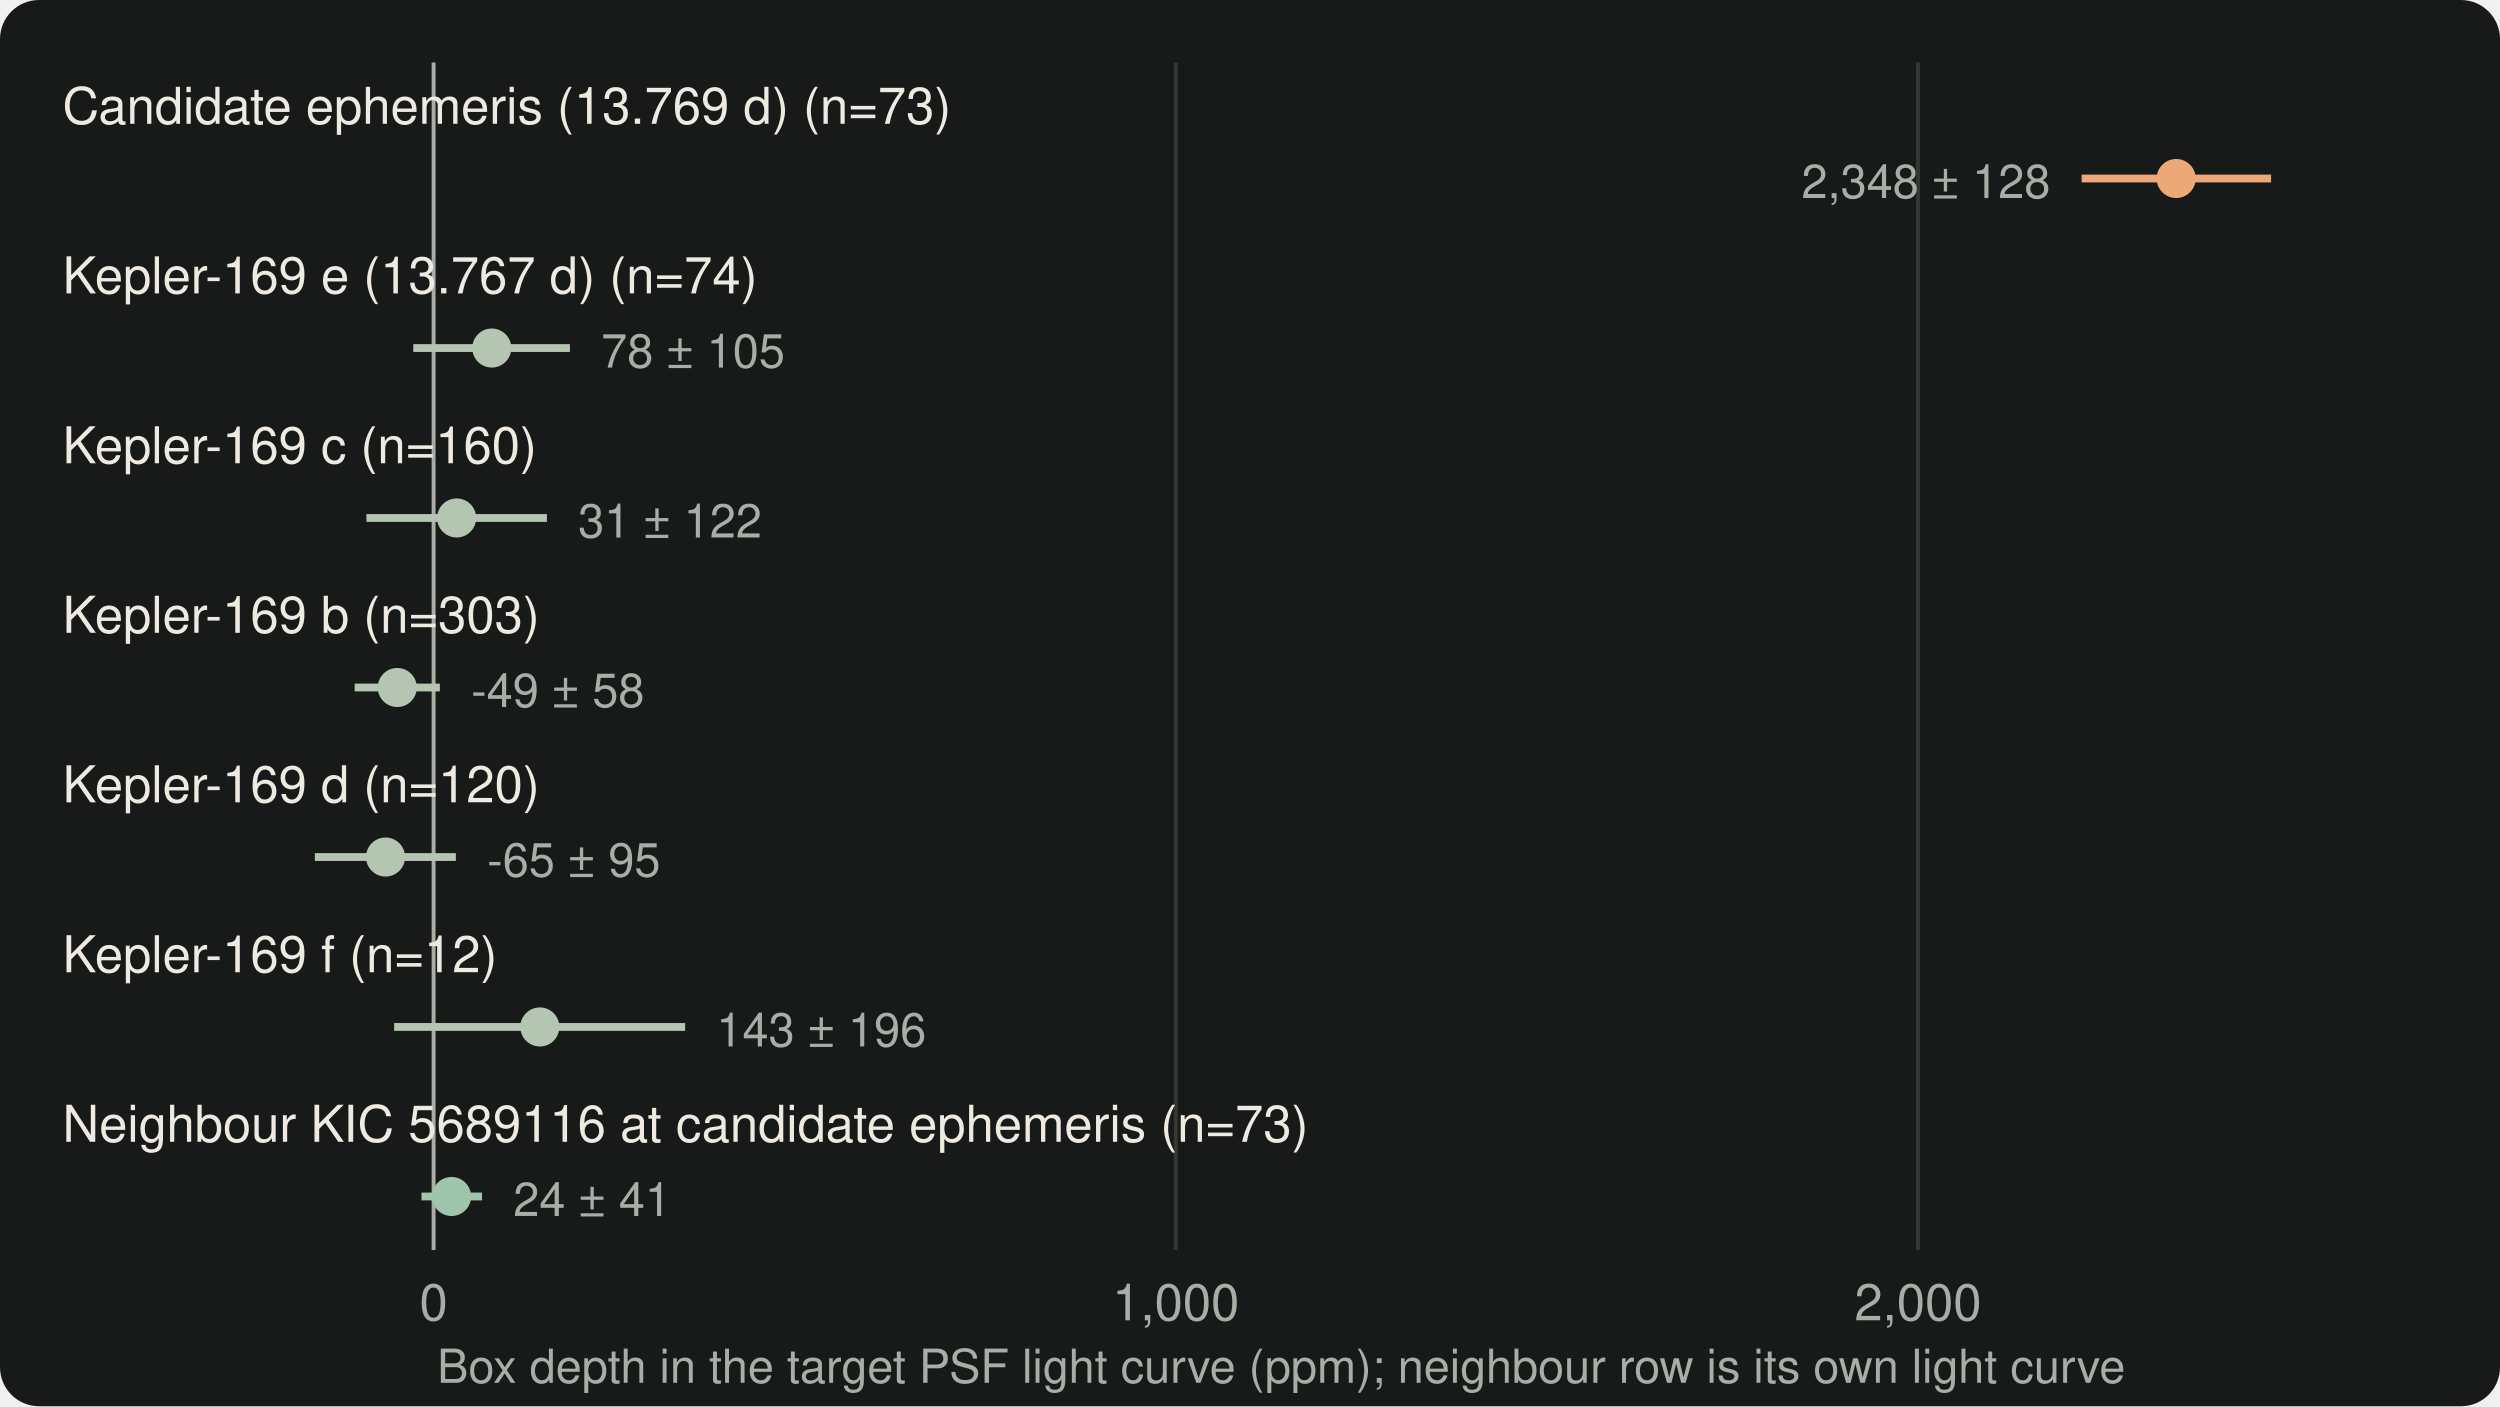
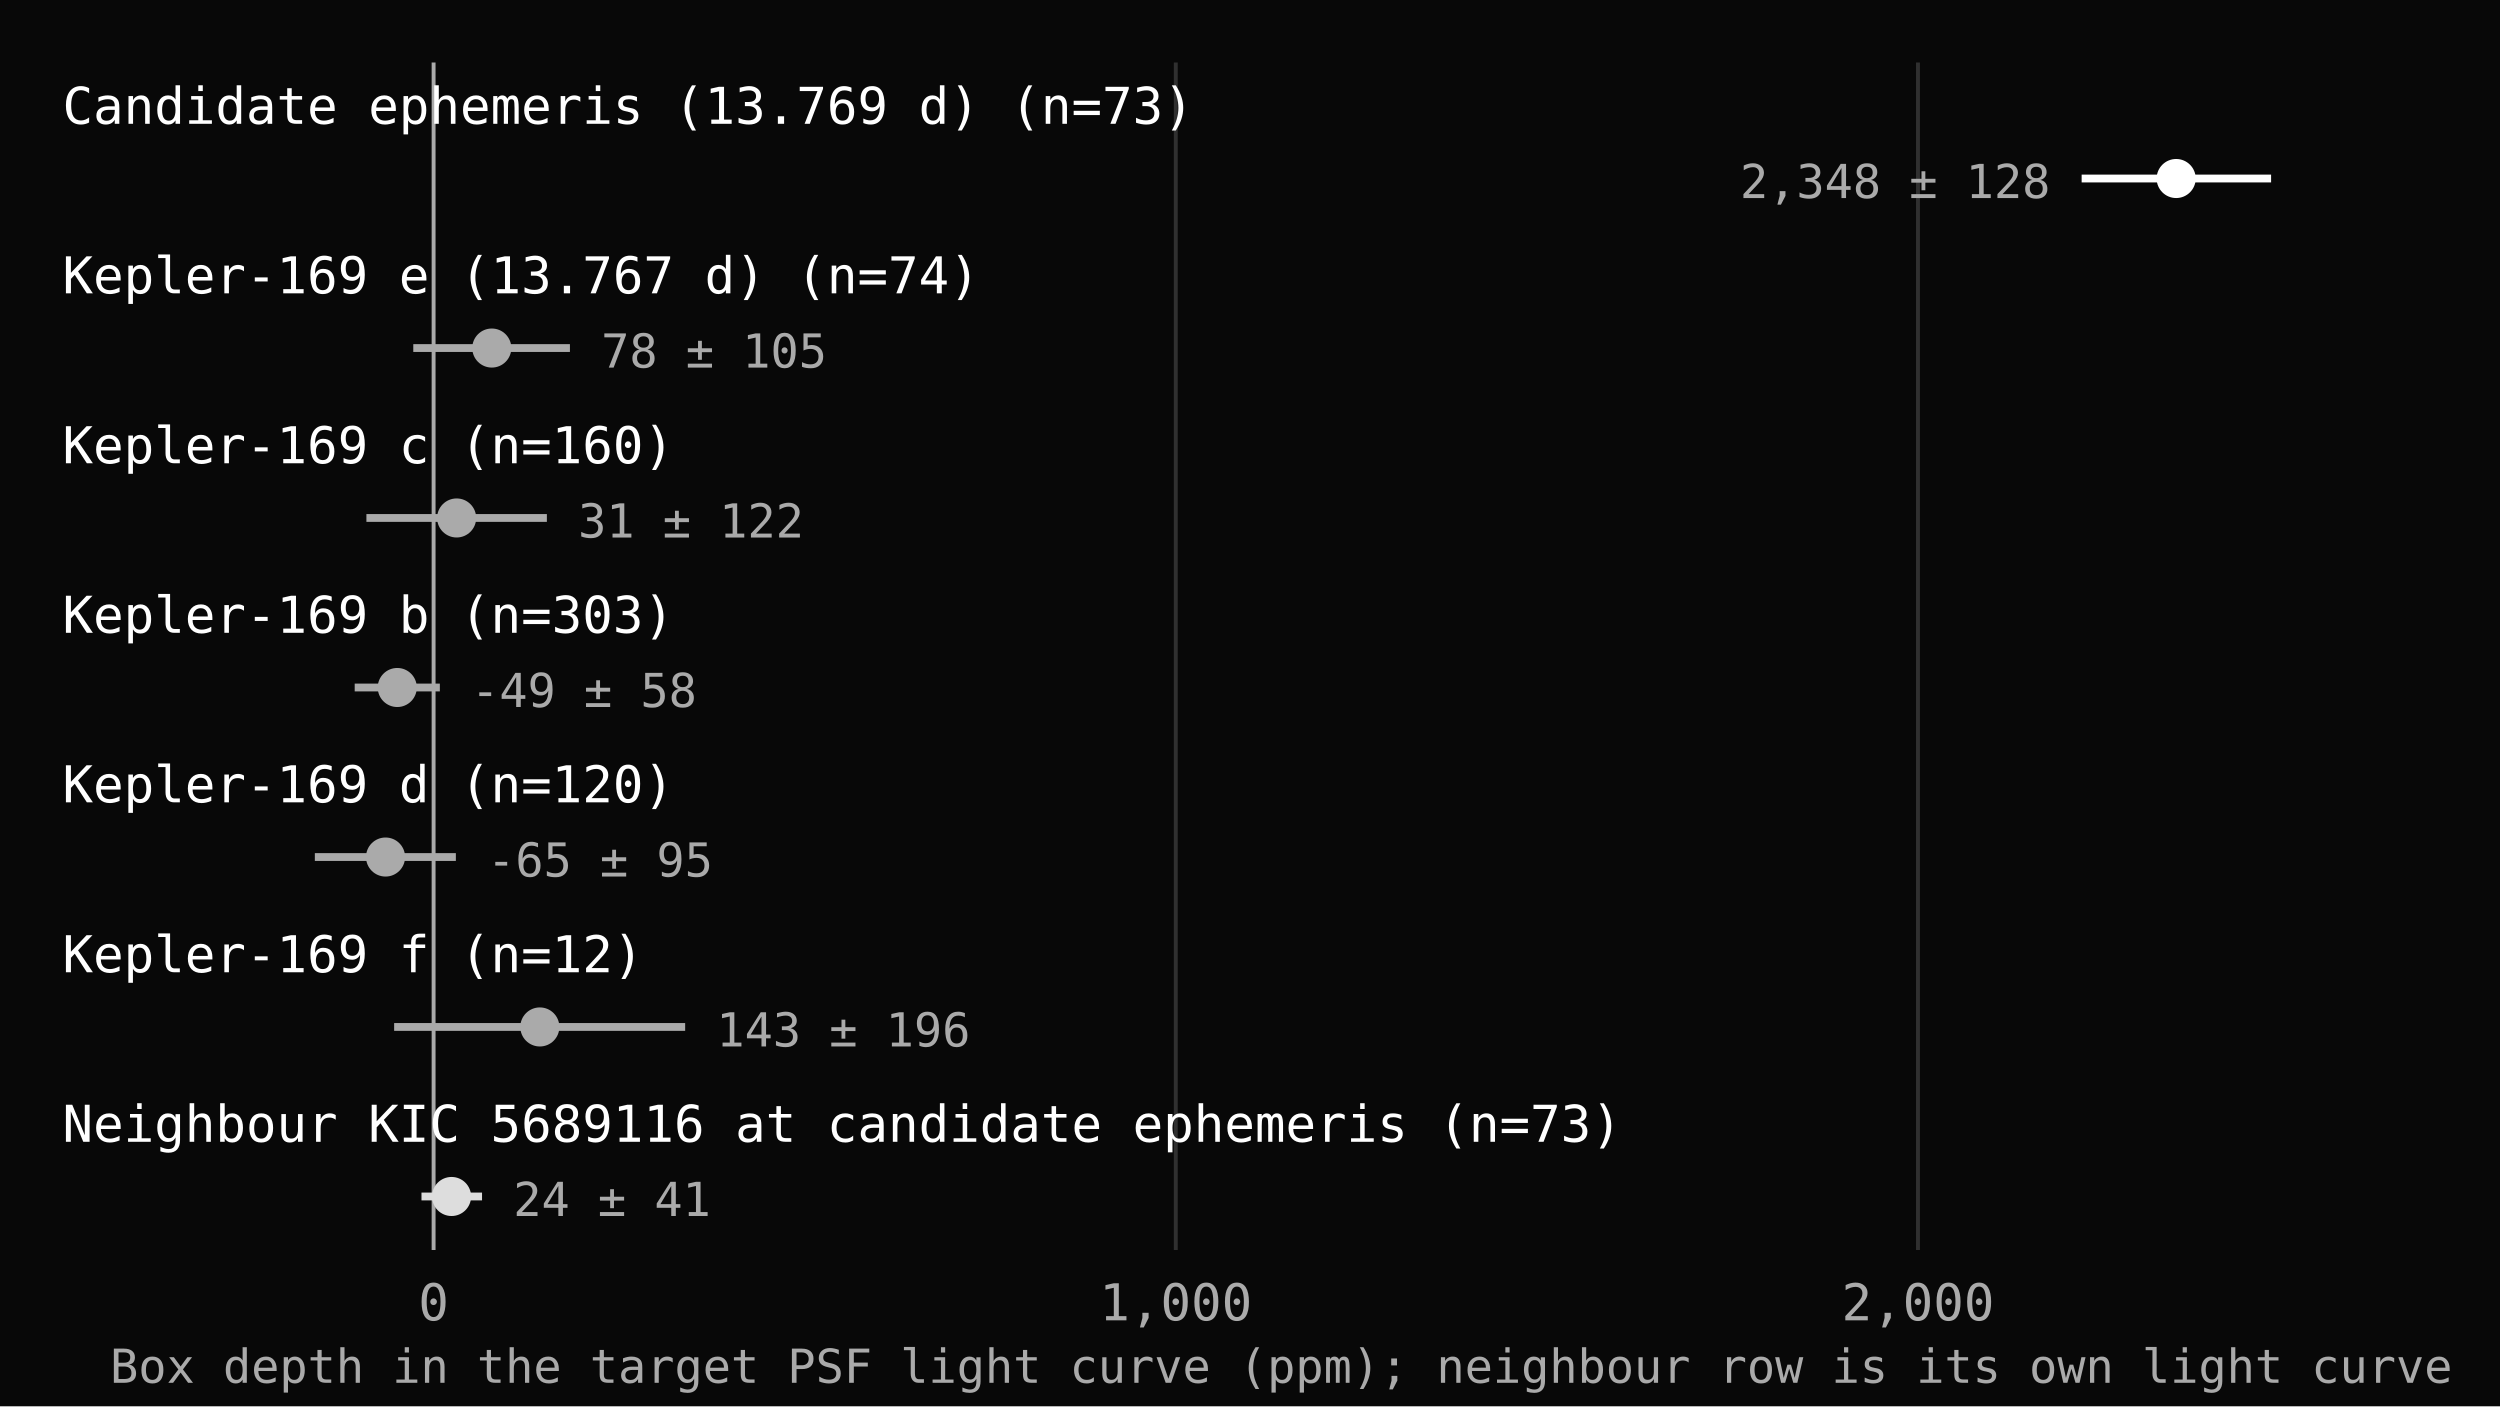
<svg xmlns="http://www.w3.org/2000/svg" viewBox="0 0 640 360" role="img" aria-labelledby="t d">
-   <rect width="640" height="360" fill="#181a19" rx="10" />
-   <line x1="111.0" y1="16.0" x2="111.0" y2="320.0" stroke="#a8aea5" stroke-width="1" />
-   <text x="111.0" y="338.0" font-size="13" fill="#a8aea5" text-anchor="middle" font-weight="400" font-family="Helvetica Neue,Helvetica,sans-serif">0</text>
-   <line x1="301.0" y1="16.0" x2="301.0" y2="320.0" stroke="#343733" stroke-width="1" />
-   <text x="301.0" y="338.0" font-size="13" fill="#a8aea5" text-anchor="middle" font-weight="400" font-family="Helvetica Neue,Helvetica,sans-serif">1,000</text>
-   <line x1="491.0" y1="16.0" x2="491.0" y2="320.0" stroke="#343733" stroke-width="1" />
-   <text x="491.0" y="338.0" font-size="13" fill="#a8aea5" text-anchor="middle" font-weight="400" font-family="Helvetica Neue,Helvetica,sans-serif">2,000</text>
-   <text x="328.0" y="354.0" font-size="12" fill="#a8aea5" text-anchor="middle" font-weight="400" font-family="Helvetica Neue,Helvetica,sans-serif">Box depth in the target PSF light curve (ppm); neighbour row is its own light curve</text>
-   <text x="16.0" y="31.7" font-size="13" fill="#eeeae2" text-anchor="start" font-weight="400" font-family="Helvetica Neue,Helvetica,sans-serif">Candidate ephemeris (13.769 d)  (n=73)</text>
-   <line x1="532.9" y1="45.7" x2="581.4" y2="45.7" stroke="#eda878" stroke-width="2" />
-   <circle cx="557.1" cy="45.7" r="5" fill="#eda878" stroke="none" stroke-width="1" opacity="1" />
-   <text x="524.9" y="50.7" font-size="12" fill="#a8aea5" text-anchor="end" font-weight="400" font-family="Helvetica Neue,Helvetica,sans-serif">2,348 ± 128</text>
-   <text x="16.0" y="75.1" font-size="13" fill="#eeeae2" text-anchor="start" font-weight="400" font-family="Helvetica Neue,Helvetica,sans-serif">Kepler-169 e (13.767 d)  (n=74)</text>
-   <line x1="105.8" y1="89.1" x2="145.9" y2="89.1" stroke="#b4c6b2" stroke-width="2" />
-   <circle cx="125.9" cy="89.1" r="5" fill="#b4c6b2" stroke="none" stroke-width="1" opacity="1" />
-   <text x="153.9" y="94.1" font-size="12" fill="#a8aea5" text-anchor="start" font-weight="400" font-family="Helvetica Neue,Helvetica,sans-serif">78 ± 105</text>
-   <text x="16.0" y="118.6" font-size="13" fill="#eeeae2" text-anchor="start" font-weight="400" font-family="Helvetica Neue,Helvetica,sans-serif">Kepler-169 c  (n=160)</text>
-   <line x1="93.8" y1="132.6" x2="140.0" y2="132.6" stroke="#b4c6b2" stroke-width="2" />
-   <circle cx="116.9" cy="132.6" r="5" fill="#b4c6b2" stroke="none" stroke-width="1" opacity="1" />
-   <text x="148.0" y="137.6" font-size="12" fill="#a8aea5" text-anchor="start" font-weight="400" font-family="Helvetica Neue,Helvetica,sans-serif">31 ± 122</text>
-   <text x="16.0" y="162.0" font-size="13" fill="#eeeae2" text-anchor="start" font-weight="400" font-family="Helvetica Neue,Helvetica,sans-serif">Kepler-169 b  (n=303)</text>
-   <line x1="90.8" y1="176.0" x2="112.6" y2="176.0" stroke="#b4c6b2" stroke-width="2" />
-   <circle cx="101.7" cy="176.0" r="5" fill="#b4c6b2" stroke="none" stroke-width="1" opacity="1" />
-   <text x="120.6" y="181.0" font-size="12" fill="#a8aea5" text-anchor="start" font-weight="400" font-family="Helvetica Neue,Helvetica,sans-serif">-49 ± 58</text>
-   <text x="16.0" y="205.4" font-size="13" fill="#eeeae2" text-anchor="start" font-weight="400" font-family="Helvetica Neue,Helvetica,sans-serif">Kepler-169 d  (n=120)</text>
-   <line x1="80.6" y1="219.4" x2="116.7" y2="219.4" stroke="#b4c6b2" stroke-width="2" />
-   <circle cx="98.7" cy="219.4" r="5" fill="#b4c6b2" stroke="none" stroke-width="1" opacity="1" />
-   <text x="124.7" y="224.4" font-size="12" fill="#a8aea5" text-anchor="start" font-weight="400" font-family="Helvetica Neue,Helvetica,sans-serif">-65 ± 95</text>
-   <text x="16.0" y="248.9" font-size="13" fill="#eeeae2" text-anchor="start" font-weight="400" font-family="Helvetica Neue,Helvetica,sans-serif">Kepler-169 f  (n=12)</text>
-   <line x1="100.9" y1="262.9" x2="175.4" y2="262.9" stroke="#b4c6b2" stroke-width="2" />
-   <circle cx="138.2" cy="262.9" r="5" fill="#b4c6b2" stroke="none" stroke-width="1" opacity="1" />
-   <text x="183.4" y="267.9" font-size="12" fill="#a8aea5" text-anchor="start" font-weight="400" font-family="Helvetica Neue,Helvetica,sans-serif">143 ± 196</text>
-   <text x="16.0" y="292.3" font-size="13" fill="#eeeae2" text-anchor="start" font-weight="400" font-family="Helvetica Neue,Helvetica,sans-serif">Neighbour KIC 5689116 at candidate ephemeris  (n=73)</text>
-   <line x1="107.9" y1="306.3" x2="123.4" y2="306.3" stroke="#9fc5ac" stroke-width="2" />
-   <circle cx="115.6" cy="306.3" r="5" fill="#9fc5ac" stroke="none" stroke-width="1" opacity="1" />
-   <text x="131.4" y="311.3" font-size="12" fill="#a8aea5" text-anchor="start" font-weight="400" font-family="Helvetica Neue,Helvetica,sans-serif">24 ± 41</text>
+   <rect width="640" height="360" fill="#080808" rx="0" />
+   <line x1="111.0" y1="16.0" x2="111.0" y2="320.0" stroke="#aaaaaa" stroke-width="1" />
+   <text x="111.0" y="338.0" font-size="13" fill="#aaaaaa" text-anchor="middle" font-weight="400" font-family="IBM Plex Mono,monospace">0</text>
+   <line x1="301.0" y1="16.0" x2="301.0" y2="320.0" stroke="#303030" stroke-width="1" />
+   <text x="301.0" y="338.0" font-size="13" fill="#aaaaaa" text-anchor="middle" font-weight="400" font-family="IBM Plex Mono,monospace">1,000</text>
+   <line x1="491.0" y1="16.0" x2="491.0" y2="320.0" stroke="#303030" stroke-width="1" />
+   <text x="491.0" y="338.0" font-size="13" fill="#aaaaaa" text-anchor="middle" font-weight="400" font-family="IBM Plex Mono,monospace">2,000</text>
+   <text x="328.0" y="354.0" font-size="12" fill="#aaaaaa" text-anchor="middle" font-weight="400" font-family="IBM Plex Mono,monospace">Box depth in the target PSF light curve (ppm); neighbour row is its own light curve</text>
+   <text x="16.0" y="31.7" font-size="13" fill="#ffffff" text-anchor="start" font-weight="400" font-family="IBM Plex Mono,monospace">Candidate ephemeris (13.769 d)  (n=73)</text>
+   <line x1="532.9" y1="45.7" x2="581.4" y2="45.7" stroke="#ffffff" stroke-width="2" />
+   <circle cx="557.1" cy="45.7" r="5" fill="#ffffff" stroke="none" stroke-width="1" opacity="1" />
+   <text x="524.9" y="50.7" font-size="12" fill="#aaaaaa" text-anchor="end" font-weight="400" font-family="IBM Plex Mono,monospace">2,348 ± 128</text>
+   <text x="16.0" y="75.1" font-size="13" fill="#ffffff" text-anchor="start" font-weight="400" font-family="IBM Plex Mono,monospace">Kepler-169 e (13.767 d)  (n=74)</text>
+   <line x1="105.8" y1="89.1" x2="145.9" y2="89.1" stroke="#aaaaaa" stroke-width="2" />
+   <circle cx="125.9" cy="89.1" r="5" fill="#aaaaaa" stroke="none" stroke-width="1" opacity="1" />
+   <text x="153.9" y="94.1" font-size="12" fill="#aaaaaa" text-anchor="start" font-weight="400" font-family="IBM Plex Mono,monospace">78 ± 105</text>
+   <text x="16.0" y="118.6" font-size="13" fill="#ffffff" text-anchor="start" font-weight="400" font-family="IBM Plex Mono,monospace">Kepler-169 c  (n=160)</text>
+   <line x1="93.8" y1="132.6" x2="140.0" y2="132.6" stroke="#aaaaaa" stroke-width="2" />
+   <circle cx="116.9" cy="132.6" r="5" fill="#aaaaaa" stroke="none" stroke-width="1" opacity="1" />
+   <text x="148.0" y="137.6" font-size="12" fill="#aaaaaa" text-anchor="start" font-weight="400" font-family="IBM Plex Mono,monospace">31 ± 122</text>
+   <text x="16.0" y="162.0" font-size="13" fill="#ffffff" text-anchor="start" font-weight="400" font-family="IBM Plex Mono,monospace">Kepler-169 b  (n=303)</text>
+   <line x1="90.8" y1="176.0" x2="112.6" y2="176.0" stroke="#aaaaaa" stroke-width="2" />
+   <circle cx="101.7" cy="176.0" r="5" fill="#aaaaaa" stroke="none" stroke-width="1" opacity="1" />
+   <text x="120.6" y="181.0" font-size="12" fill="#aaaaaa" text-anchor="start" font-weight="400" font-family="IBM Plex Mono,monospace">-49 ± 58</text>
+   <text x="16.0" y="205.4" font-size="13" fill="#ffffff" text-anchor="start" font-weight="400" font-family="IBM Plex Mono,monospace">Kepler-169 d  (n=120)</text>
+   <line x1="80.6" y1="219.4" x2="116.7" y2="219.4" stroke="#aaaaaa" stroke-width="2" />
+   <circle cx="98.7" cy="219.4" r="5" fill="#aaaaaa" stroke="none" stroke-width="1" opacity="1" />
+   <text x="124.7" y="224.4" font-size="12" fill="#aaaaaa" text-anchor="start" font-weight="400" font-family="IBM Plex Mono,monospace">-65 ± 95</text>
+   <text x="16.0" y="248.9" font-size="13" fill="#ffffff" text-anchor="start" font-weight="400" font-family="IBM Plex Mono,monospace">Kepler-169 f  (n=12)</text>
+   <line x1="100.9" y1="262.9" x2="175.4" y2="262.9" stroke="#aaaaaa" stroke-width="2" />
+   <circle cx="138.2" cy="262.9" r="5" fill="#aaaaaa" stroke="none" stroke-width="1" opacity="1" />
+   <text x="183.4" y="267.9" font-size="12" fill="#aaaaaa" text-anchor="start" font-weight="400" font-family="IBM Plex Mono,monospace">143 ± 196</text>
+   <text x="16.0" y="292.3" font-size="13" fill="#ffffff" text-anchor="start" font-weight="400" font-family="IBM Plex Mono,monospace">Neighbour KIC 5689116 at candidate ephemeris  (n=73)</text>
+   <line x1="107.9" y1="306.3" x2="123.4" y2="306.3" stroke="#dddddd" stroke-width="2" />
+   <circle cx="115.6" cy="306.3" r="5" fill="#dddddd" stroke="none" stroke-width="1" opacity="1" />
+   <text x="131.4" y="311.3" font-size="12" fill="#aaaaaa" text-anchor="start" font-weight="400" font-family="IBM Plex Mono,monospace">24 ± 41</text>
</svg>
